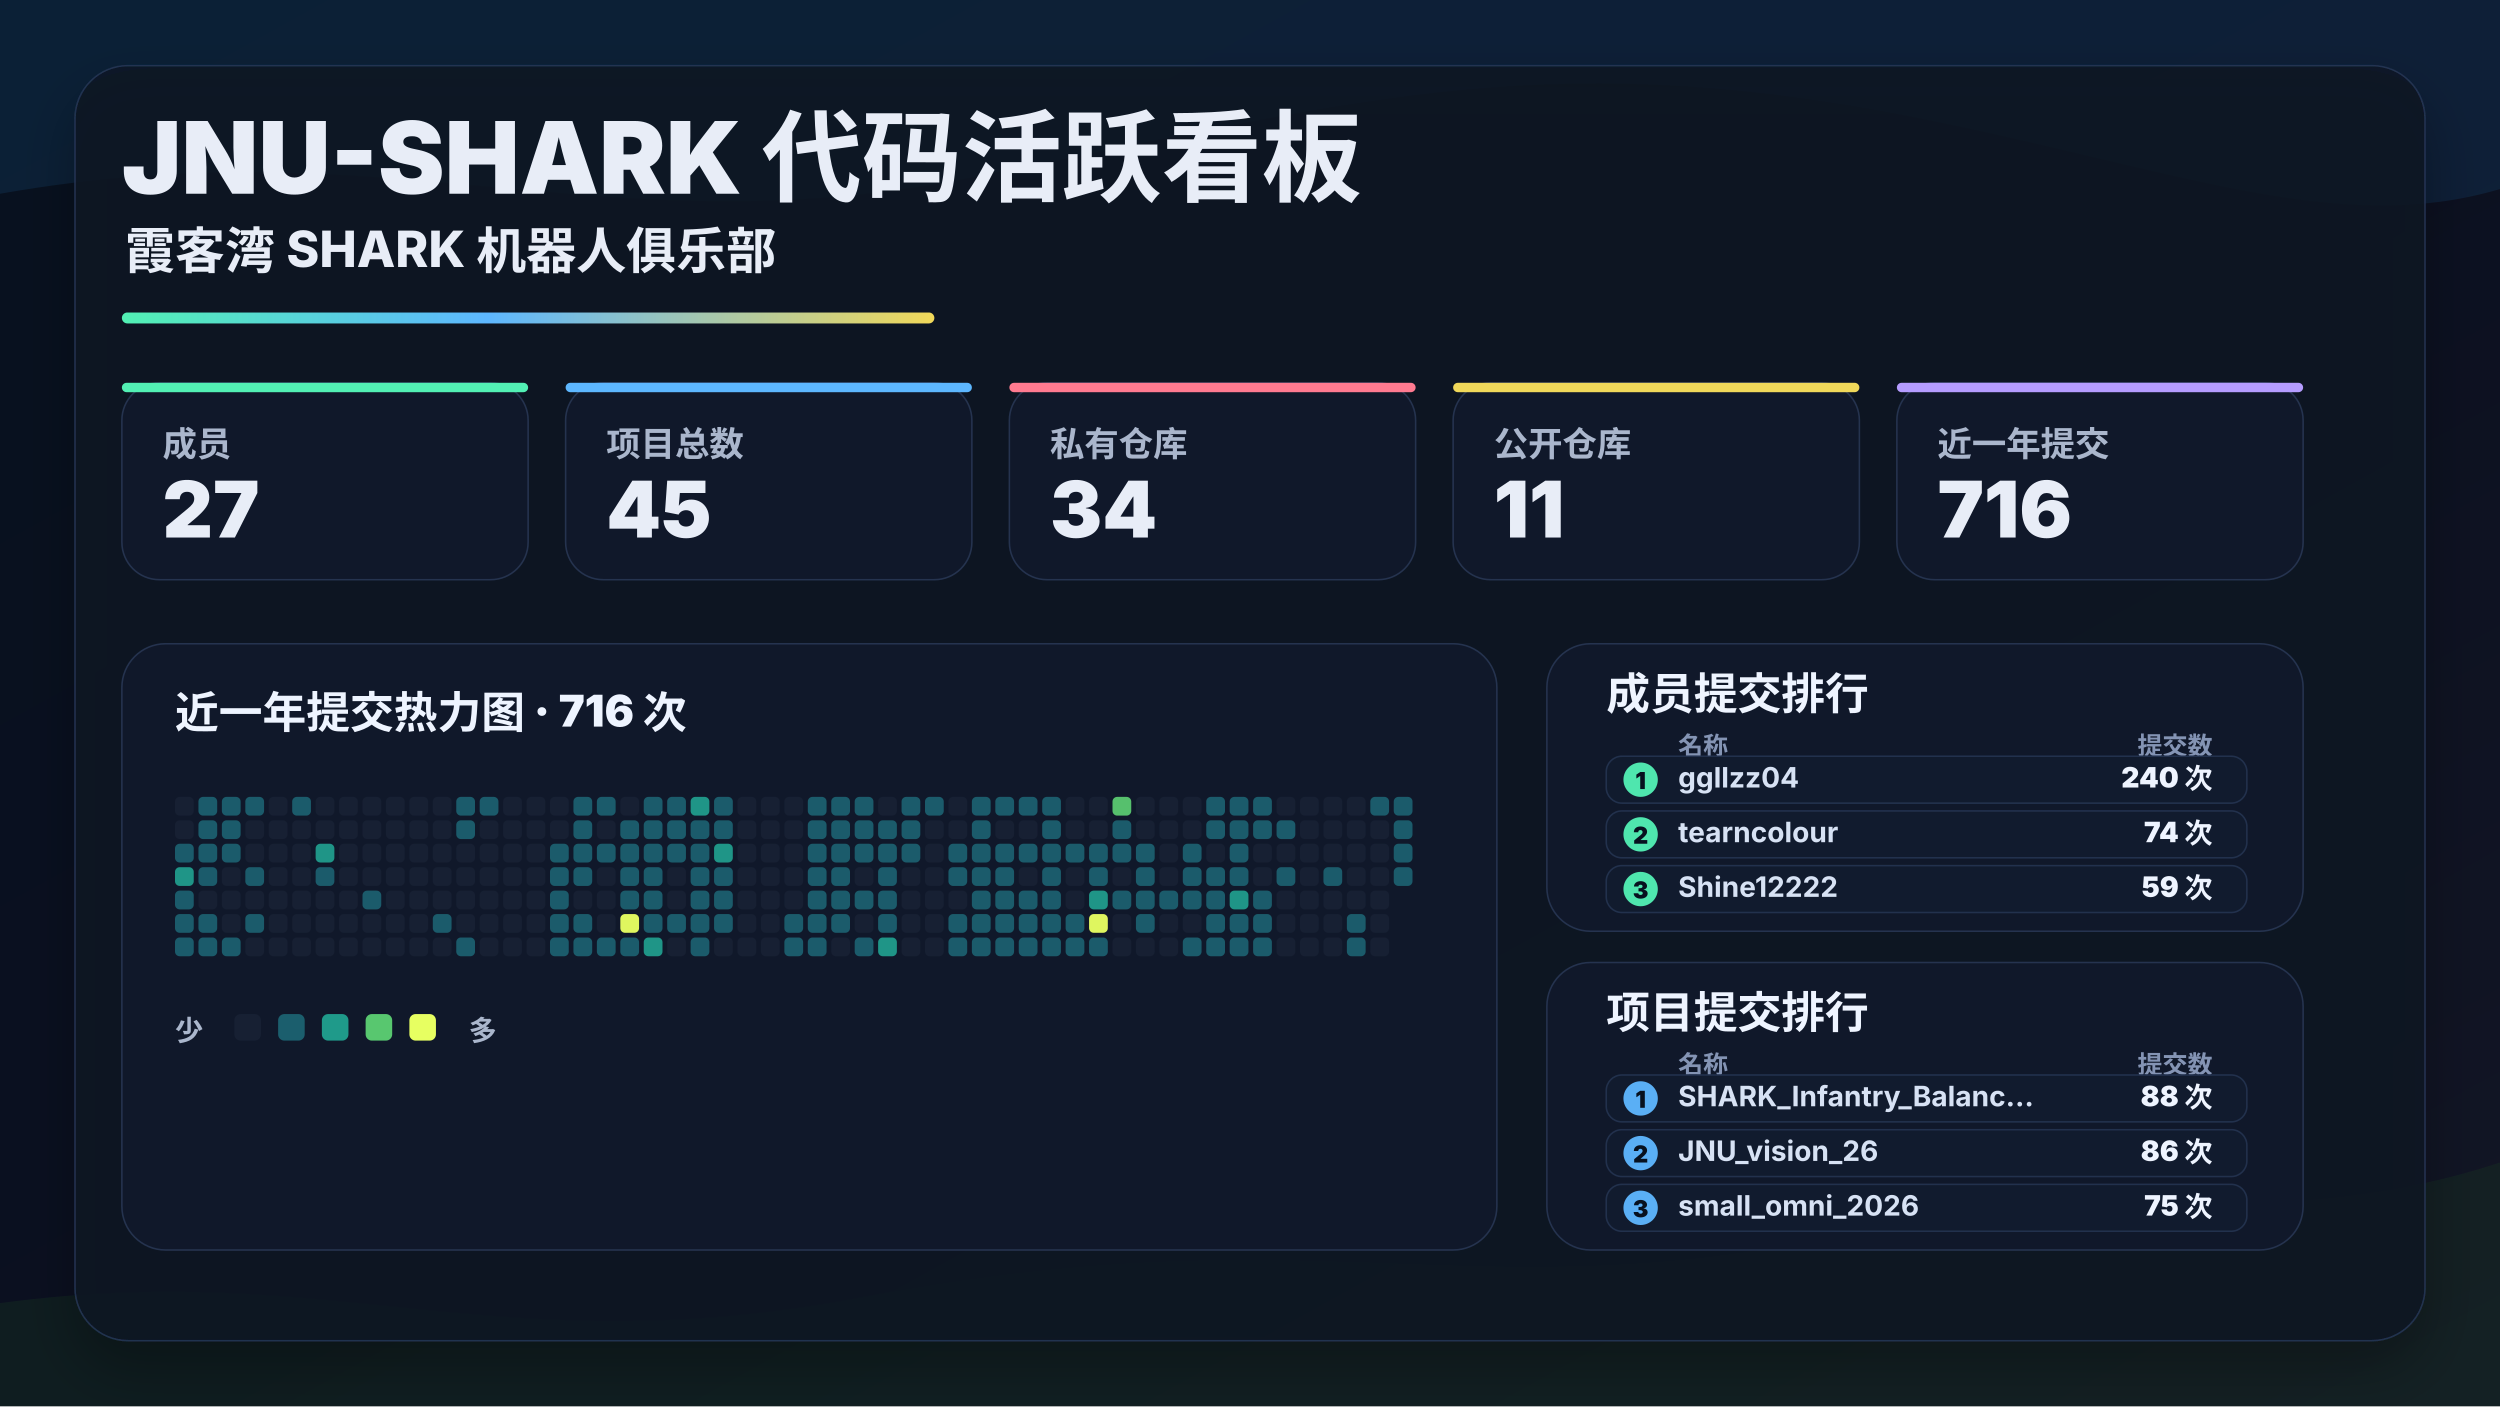
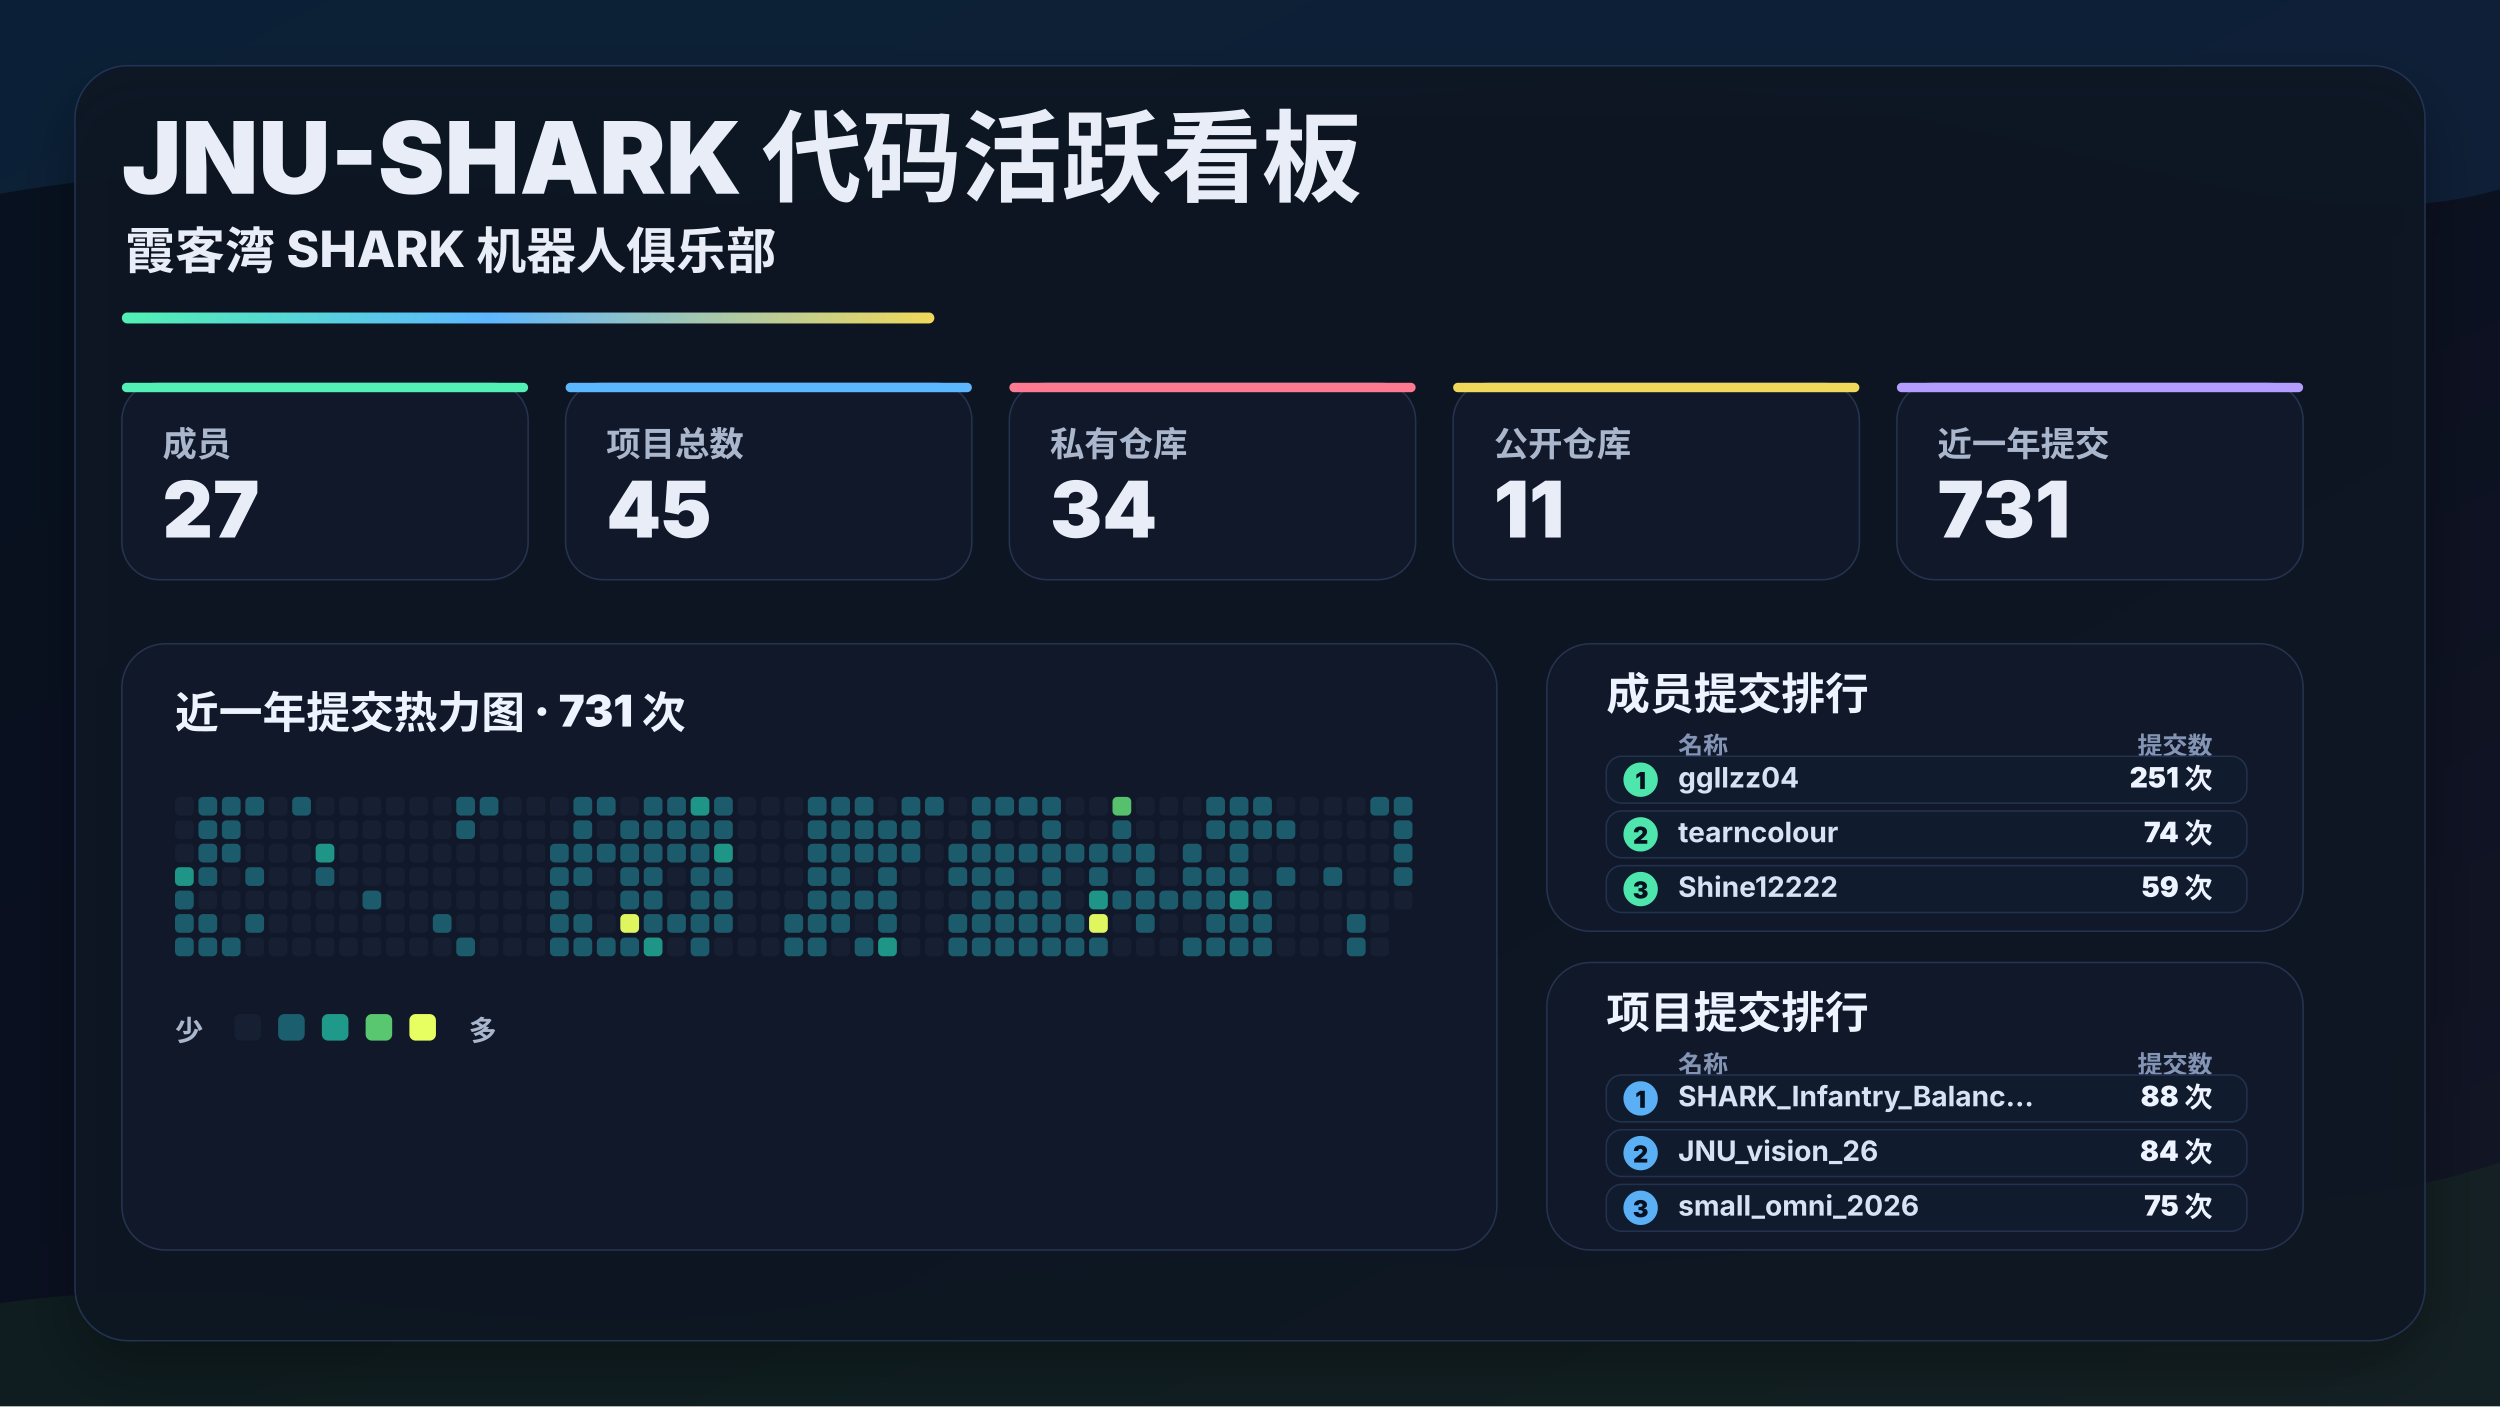
<svg xmlns="http://www.w3.org/2000/svg" width="1600" height="900" viewBox="0 0 1600 900" role="img" aria-labelledby="title desc">
  <defs>
    <linearGradient id="bg" x1="0" y1="0" x2="1" y2="1">
      <stop offset="0" stop-color="#07111f" />
      <stop offset="0.52" stop-color="#0b1020" />
      <stop offset="1" stop-color="#131625" />
    </linearGradient>
    <linearGradient id="hero" x1="0" y1="0" x2="1" y2="0">
      <stop offset="0" stop-color="#52f0b4" />
      <stop offset="0.45" stop-color="#5db7ff" />
      <stop offset="1" stop-color="#f0d85a" />
    </linearGradient>
    <filter id="softShadow" x="-10%" y="-10%" width="120%" height="120%">
      <feDropShadow dx="0" dy="18" stdDeviation="18" flood-color="#000000" flood-opacity="0.32" />
    </filter>
  </defs>
  <style>
    text { font-family: Inter, ui-sans-serif, system-ui, -apple-system, BlinkMacSystemFont, "Segoe UI", "PingFang SC", "Microsoft YaHei", sans-serif; fill: #e8edf7; }
    .title { font-size: 64px; font-weight: 900; letter-spacing: 0; }
    .subtitle { font-size: 32px; font-weight: 780; fill: #e8edf7; }
    .label { font-size: 22px; fill: #aab6cc; font-weight: 760; }
    .stat { font-size: 50px; font-weight: 900; }
    .section-title { font-size: 28px; font-weight: 860; fill: #eef4ff; }
    .table-head { font-size: 16px; fill: #8494b4; font-weight: 720; }
    .row-name { font-size: 18px; fill: #d7e2f4; font-weight: 720; }
    .row-value { font-size: 18px; fill: #eef4ff; font-weight: 860; }
    .rank { font-size: 15px; fill: #07111f; font-weight: 900; }
    .tiny { font-size: 18px; fill: #aab6cc; font-weight: 620; }
  </style>
  <rect width="1600" height="900" fill="url(#bg)" />
  <path d="M0 124 C250 80 385 160 620 114 C860 67 982 28 1220 74 C1392 108 1495 152 1600 121 L1600 0 L0 0 Z" fill="#12385c" opacity="0.38" />
  <path d="M0 834 C216 805 318 875 553 830 C835 776 935 837 1160 794 C1350 758 1464 789 1600 744 L1600 900 L0 900 Z" fill="#173622" opacity="0.36" />
  <g filter="url(#softShadow)">
    <rect x="48" y="42" width="1504" height="816" rx="34" fill="#0b1324" opacity="0.88" stroke="#263654" />
  </g>
  <text x="78" y="124" class="title">JNU-SHARK 代码活跃看板</text>
  <text x="80" y="172" class="subtitle">霞客湾 SHARK 机器人俱乐部</text>
  <rect x="78" y="200" width="520" height="7" rx="3.5" fill="url(#hero)" />
  <g>
    <rect x="78" y="245" width="260" height="126" rx="24" fill="#10182a" stroke="#25334f" />
    <rect x="78" y="245" width="260" height="6" rx="3" fill="#52f0b4" />
    <text x="104" y="292" class="label">成员</text>
    <text x="104" y="344" class="stat">27</text>
  </g>
  <g>
    <rect x="362" y="245" width="260" height="126" rx="24" fill="#10182a" stroke="#25334f" />
    <rect x="362" y="245" width="260" height="6" rx="3" fill="#5db7ff" />
    <text x="388" y="292" class="label">项目总数</text>
    <text x="388" y="344" class="stat">45</text>
  </g>
  <g>
    <rect x="646" y="245" width="260" height="126" rx="24" fill="#10182a" stroke="#25334f" />
    <rect x="646" y="245" width="260" height="6" rx="3" fill="#ff7a90" />
    <text x="672" y="292" class="label">私有仓库</text>
    <text x="672" y="344" class="stat">34</text>
  </g>
  <g>
    <rect x="930" y="245" width="260" height="126" rx="24" fill="#10182a" stroke="#25334f" />
    <rect x="930" y="245" width="260" height="6" rx="3" fill="#f0d85a" />
    <text x="956" y="292" class="label">公开仓库</text>
    <text x="956" y="344" class="stat">11</text>
  </g>
  <g>
    <rect x="1214" y="245" width="260" height="126" rx="24" fill="#10182a" stroke="#25334f" />
    <rect x="1214" y="245" width="260" height="6" rx="3" fill="#b59cff" />
    <text x="1240" y="292" class="label">近一年提交</text>
-     <text x="1240" y="344" class="stat">716</text>
+     <text x="1240" y="344" class="stat">731</text>
  </g>
  <rect x="78" y="412" width="880" height="388" rx="28" fill="#10182a" stroke="#25334f" />
-   <text x="112" y="466" class="section-title">近一年提交热力图 · 716 次</text>
+   <text x="112" y="466" class="section-title">近一年提交热力图 · 731 次</text>
  <rect x="112" y="510" width="12" height="12" rx="3" fill="#172033" opacity="0.96" />
  <rect x="112" y="525" width="12" height="12" rx="3" fill="#172033" opacity="0.96" />
-   <rect x="112" y="540" width="12" height="12" rx="3" fill="#1b5e6d" opacity="0.96" />
+   <rect x="112" y="540" width="12" height="12" rx="3" fill="#172033" opacity="0.96" />
  <rect x="112" y="555" width="12" height="12" rx="3" fill="#1f9a8a" opacity="0.96" />
  <rect x="112" y="570" width="12" height="12" rx="3" fill="#1b5e6d" opacity="0.96" />
  <rect x="112" y="585" width="12" height="12" rx="3" fill="#1b5e6d" opacity="0.96" />
  <rect x="112" y="600" width="12" height="12" rx="3" fill="#1b5e6d" opacity="0.96" />
  <rect x="127" y="510" width="12" height="12" rx="3" fill="#1b5e6d" opacity="0.96" />
  <rect x="127" y="525" width="12" height="12" rx="3" fill="#1b5e6d" opacity="0.96" />
  <rect x="127" y="540" width="12" height="12" rx="3" fill="#1b5e6d" opacity="0.96" />
  <rect x="127" y="555" width="12" height="12" rx="3" fill="#1b5e6d" opacity="0.96" />
  <rect x="127" y="570" width="12" height="12" rx="3" fill="#172033" opacity="0.96" />
  <rect x="127" y="585" width="12" height="12" rx="3" fill="#1b5e6d" opacity="0.96" />
  <rect x="127" y="600" width="12" height="12" rx="3" fill="#1b5e6d" opacity="0.96" />
  <rect x="142" y="510" width="12" height="12" rx="3" fill="#1b5e6d" opacity="0.96" />
  <rect x="142" y="525" width="12" height="12" rx="3" fill="#1b5e6d" opacity="0.96" />
  <rect x="142" y="540" width="12" height="12" rx="3" fill="#1b5e6d" opacity="0.96" />
  <rect x="142" y="555" width="12" height="12" rx="3" fill="#172033" opacity="0.96" />
  <rect x="142" y="570" width="12" height="12" rx="3" fill="#172033" opacity="0.96" />
  <rect x="142" y="585" width="12" height="12" rx="3" fill="#172033" opacity="0.96" />
  <rect x="142" y="600" width="12" height="12" rx="3" fill="#1b5e6d" opacity="0.96" />
  <rect x="157" y="510" width="12" height="12" rx="3" fill="#1b5e6d" opacity="0.96" />
  <rect x="157" y="525" width="12" height="12" rx="3" fill="#172033" opacity="0.96" />
  <rect x="157" y="540" width="12" height="12" rx="3" fill="#172033" opacity="0.96" />
  <rect x="157" y="555" width="12" height="12" rx="3" fill="#1b5e6d" opacity="0.96" />
  <rect x="157" y="570" width="12" height="12" rx="3" fill="#172033" opacity="0.96" />
  <rect x="157" y="585" width="12" height="12" rx="3" fill="#1b5e6d" opacity="0.96" />
  <rect x="157" y="600" width="12" height="12" rx="3" fill="#172033" opacity="0.96" />
  <rect x="172" y="510" width="12" height="12" rx="3" fill="#172033" opacity="0.96" />
  <rect x="172" y="525" width="12" height="12" rx="3" fill="#172033" opacity="0.96" />
  <rect x="172" y="540" width="12" height="12" rx="3" fill="#172033" opacity="0.96" />
  <rect x="172" y="555" width="12" height="12" rx="3" fill="#172033" opacity="0.96" />
  <rect x="172" y="570" width="12" height="12" rx="3" fill="#172033" opacity="0.96" />
  <rect x="172" y="585" width="12" height="12" rx="3" fill="#172033" opacity="0.96" />
  <rect x="172" y="600" width="12" height="12" rx="3" fill="#172033" opacity="0.96" />
  <rect x="187" y="510" width="12" height="12" rx="3" fill="#1b5e6d" opacity="0.96" />
  <rect x="187" y="525" width="12" height="12" rx="3" fill="#172033" opacity="0.96" />
  <rect x="187" y="540" width="12" height="12" rx="3" fill="#172033" opacity="0.96" />
  <rect x="187" y="555" width="12" height="12" rx="3" fill="#172033" opacity="0.96" />
  <rect x="187" y="570" width="12" height="12" rx="3" fill="#172033" opacity="0.96" />
  <rect x="187" y="585" width="12" height="12" rx="3" fill="#172033" opacity="0.96" />
  <rect x="187" y="600" width="12" height="12" rx="3" fill="#172033" opacity="0.96" />
  <rect x="202" y="510" width="12" height="12" rx="3" fill="#172033" opacity="0.96" />
  <rect x="202" y="525" width="12" height="12" rx="3" fill="#172033" opacity="0.96" />
  <rect x="202" y="540" width="12" height="12" rx="3" fill="#1f9a8a" opacity="0.96" />
  <rect x="202" y="555" width="12" height="12" rx="3" fill="#1b5e6d" opacity="0.96" />
  <rect x="202" y="570" width="12" height="12" rx="3" fill="#172033" opacity="0.96" />
  <rect x="202" y="585" width="12" height="12" rx="3" fill="#172033" opacity="0.96" />
  <rect x="202" y="600" width="12" height="12" rx="3" fill="#172033" opacity="0.96" />
  <rect x="217" y="510" width="12" height="12" rx="3" fill="#172033" opacity="0.96" />
  <rect x="217" y="525" width="12" height="12" rx="3" fill="#172033" opacity="0.96" />
  <rect x="217" y="540" width="12" height="12" rx="3" fill="#172033" opacity="0.96" />
  <rect x="217" y="555" width="12" height="12" rx="3" fill="#172033" opacity="0.96" />
  <rect x="217" y="570" width="12" height="12" rx="3" fill="#172033" opacity="0.96" />
  <rect x="217" y="585" width="12" height="12" rx="3" fill="#172033" opacity="0.96" />
  <rect x="217" y="600" width="12" height="12" rx="3" fill="#172033" opacity="0.96" />
  <rect x="232" y="510" width="12" height="12" rx="3" fill="#172033" opacity="0.96" />
  <rect x="232" y="525" width="12" height="12" rx="3" fill="#172033" opacity="0.96" />
  <rect x="232" y="540" width="12" height="12" rx="3" fill="#172033" opacity="0.96" />
  <rect x="232" y="555" width="12" height="12" rx="3" fill="#172033" opacity="0.96" />
  <rect x="232" y="570" width="12" height="12" rx="3" fill="#1b5e6d" opacity="0.96" />
  <rect x="232" y="585" width="12" height="12" rx="3" fill="#172033" opacity="0.96" />
  <rect x="232" y="600" width="12" height="12" rx="3" fill="#172033" opacity="0.96" />
  <rect x="247" y="510" width="12" height="12" rx="3" fill="#172033" opacity="0.96" />
  <rect x="247" y="525" width="12" height="12" rx="3" fill="#172033" opacity="0.96" />
  <rect x="247" y="540" width="12" height="12" rx="3" fill="#172033" opacity="0.96" />
  <rect x="247" y="555" width="12" height="12" rx="3" fill="#172033" opacity="0.96" />
  <rect x="247" y="570" width="12" height="12" rx="3" fill="#172033" opacity="0.96" />
  <rect x="247" y="585" width="12" height="12" rx="3" fill="#172033" opacity="0.96" />
  <rect x="247" y="600" width="12" height="12" rx="3" fill="#172033" opacity="0.96" />
  <rect x="262" y="510" width="12" height="12" rx="3" fill="#172033" opacity="0.96" />
  <rect x="262" y="525" width="12" height="12" rx="3" fill="#172033" opacity="0.96" />
  <rect x="262" y="540" width="12" height="12" rx="3" fill="#172033" opacity="0.96" />
  <rect x="262" y="555" width="12" height="12" rx="3" fill="#172033" opacity="0.96" />
  <rect x="262" y="570" width="12" height="12" rx="3" fill="#172033" opacity="0.96" />
  <rect x="262" y="585" width="12" height="12" rx="3" fill="#172033" opacity="0.96" />
  <rect x="262" y="600" width="12" height="12" rx="3" fill="#172033" opacity="0.96" />
  <rect x="277" y="510" width="12" height="12" rx="3" fill="#172033" opacity="0.96" />
  <rect x="277" y="525" width="12" height="12" rx="3" fill="#172033" opacity="0.96" />
  <rect x="277" y="540" width="12" height="12" rx="3" fill="#172033" opacity="0.96" />
  <rect x="277" y="555" width="12" height="12" rx="3" fill="#172033" opacity="0.96" />
  <rect x="277" y="570" width="12" height="12" rx="3" fill="#172033" opacity="0.96" />
  <rect x="277" y="585" width="12" height="12" rx="3" fill="#1b5e6d" opacity="0.96" />
  <rect x="277" y="600" width="12" height="12" rx="3" fill="#172033" opacity="0.96" />
  <rect x="292" y="510" width="12" height="12" rx="3" fill="#1b5e6d" opacity="0.96" />
  <rect x="292" y="525" width="12" height="12" rx="3" fill="#1b5e6d" opacity="0.96" />
  <rect x="292" y="540" width="12" height="12" rx="3" fill="#172033" opacity="0.96" />
  <rect x="292" y="555" width="12" height="12" rx="3" fill="#172033" opacity="0.96" />
  <rect x="292" y="570" width="12" height="12" rx="3" fill="#172033" opacity="0.96" />
  <rect x="292" y="585" width="12" height="12" rx="3" fill="#172033" opacity="0.96" />
  <rect x="292" y="600" width="12" height="12" rx="3" fill="#1b5e6d" opacity="0.96" />
  <rect x="307" y="510" width="12" height="12" rx="3" fill="#1b5e6d" opacity="0.96" />
  <rect x="307" y="525" width="12" height="12" rx="3" fill="#172033" opacity="0.96" />
  <rect x="307" y="540" width="12" height="12" rx="3" fill="#172033" opacity="0.96" />
  <rect x="307" y="555" width="12" height="12" rx="3" fill="#172033" opacity="0.96" />
  <rect x="307" y="570" width="12" height="12" rx="3" fill="#172033" opacity="0.96" />
  <rect x="307" y="585" width="12" height="12" rx="3" fill="#172033" opacity="0.96" />
  <rect x="307" y="600" width="12" height="12" rx="3" fill="#172033" opacity="0.96" />
  <rect x="322" y="510" width="12" height="12" rx="3" fill="#172033" opacity="0.96" />
  <rect x="322" y="525" width="12" height="12" rx="3" fill="#172033" opacity="0.96" />
  <rect x="322" y="540" width="12" height="12" rx="3" fill="#172033" opacity="0.96" />
  <rect x="322" y="555" width="12" height="12" rx="3" fill="#172033" opacity="0.96" />
  <rect x="322" y="570" width="12" height="12" rx="3" fill="#172033" opacity="0.96" />
  <rect x="322" y="585" width="12" height="12" rx="3" fill="#172033" opacity="0.96" />
  <rect x="322" y="600" width="12" height="12" rx="3" fill="#172033" opacity="0.96" />
  <rect x="337" y="510" width="12" height="12" rx="3" fill="#172033" opacity="0.96" />
  <rect x="337" y="525" width="12" height="12" rx="3" fill="#172033" opacity="0.96" />
  <rect x="337" y="540" width="12" height="12" rx="3" fill="#172033" opacity="0.96" />
  <rect x="337" y="555" width="12" height="12" rx="3" fill="#172033" opacity="0.96" />
  <rect x="337" y="570" width="12" height="12" rx="3" fill="#172033" opacity="0.96" />
  <rect x="337" y="585" width="12" height="12" rx="3" fill="#172033" opacity="0.96" />
  <rect x="337" y="600" width="12" height="12" rx="3" fill="#172033" opacity="0.96" />
  <rect x="352" y="510" width="12" height="12" rx="3" fill="#172033" opacity="0.96" />
  <rect x="352" y="525" width="12" height="12" rx="3" fill="#172033" opacity="0.96" />
  <rect x="352" y="540" width="12" height="12" rx="3" fill="#1b5e6d" opacity="0.96" />
  <rect x="352" y="555" width="12" height="12" rx="3" fill="#1b5e6d" opacity="0.96" />
  <rect x="352" y="570" width="12" height="12" rx="3" fill="#1b5e6d" opacity="0.96" />
  <rect x="352" y="585" width="12" height="12" rx="3" fill="#1b5e6d" opacity="0.96" />
  <rect x="352" y="600" width="12" height="12" rx="3" fill="#1b5e6d" opacity="0.96" />
  <rect x="367" y="510" width="12" height="12" rx="3" fill="#1b5e6d" opacity="0.96" />
  <rect x="367" y="525" width="12" height="12" rx="3" fill="#1b5e6d" opacity="0.96" />
  <rect x="367" y="540" width="12" height="12" rx="3" fill="#1b5e6d" opacity="0.96" />
  <rect x="367" y="555" width="12" height="12" rx="3" fill="#1b5e6d" opacity="0.96" />
  <rect x="367" y="570" width="12" height="12" rx="3" fill="#172033" opacity="0.96" />
  <rect x="367" y="585" width="12" height="12" rx="3" fill="#1b5e6d" opacity="0.96" />
  <rect x="367" y="600" width="12" height="12" rx="3" fill="#1b5e6d" opacity="0.96" />
  <rect x="382" y="510" width="12" height="12" rx="3" fill="#1b5e6d" opacity="0.96" />
  <rect x="382" y="525" width="12" height="12" rx="3" fill="#172033" opacity="0.96" />
  <rect x="382" y="540" width="12" height="12" rx="3" fill="#1b5e6d" opacity="0.96" />
  <rect x="382" y="555" width="12" height="12" rx="3" fill="#172033" opacity="0.96" />
  <rect x="382" y="570" width="12" height="12" rx="3" fill="#172033" opacity="0.96" />
  <rect x="382" y="585" width="12" height="12" rx="3" fill="#172033" opacity="0.96" />
  <rect x="382" y="600" width="12" height="12" rx="3" fill="#1b5e6d" opacity="0.96" />
  <rect x="397" y="510" width="12" height="12" rx="3" fill="#172033" opacity="0.96" />
  <rect x="397" y="525" width="12" height="12" rx="3" fill="#1b5e6d" opacity="0.96" />
  <rect x="397" y="540" width="12" height="12" rx="3" fill="#1b5e6d" opacity="0.96" />
  <rect x="397" y="555" width="12" height="12" rx="3" fill="#1b5e6d" opacity="0.96" />
  <rect x="397" y="570" width="12" height="12" rx="3" fill="#1b5e6d" opacity="0.96" />
  <rect x="397" y="585" width="12" height="12" rx="3" fill="#e7ff61" opacity="0.96" />
  <rect x="397" y="600" width="12" height="12" rx="3" fill="#1b5e6d" opacity="0.96" />
  <rect x="412" y="510" width="12" height="12" rx="3" fill="#1b5e6d" opacity="0.96" />
  <rect x="412" y="525" width="12" height="12" rx="3" fill="#1b5e6d" opacity="0.96" />
  <rect x="412" y="540" width="12" height="12" rx="3" fill="#1b5e6d" opacity="0.96" />
  <rect x="412" y="555" width="12" height="12" rx="3" fill="#1b5e6d" opacity="0.96" />
  <rect x="412" y="570" width="12" height="12" rx="3" fill="#1b5e6d" opacity="0.96" />
  <rect x="412" y="585" width="12" height="12" rx="3" fill="#1b5e6d" opacity="0.96" />
  <rect x="412" y="600" width="12" height="12" rx="3" fill="#1f9a8a" opacity="0.96" />
  <rect x="427" y="510" width="12" height="12" rx="3" fill="#1b5e6d" opacity="0.96" />
  <rect x="427" y="525" width="12" height="12" rx="3" fill="#1b5e6d" opacity="0.96" />
  <rect x="427" y="540" width="12" height="12" rx="3" fill="#1b5e6d" opacity="0.96" />
  <rect x="427" y="555" width="12" height="12" rx="3" fill="#172033" opacity="0.96" />
  <rect x="427" y="570" width="12" height="12" rx="3" fill="#172033" opacity="0.96" />
  <rect x="427" y="585" width="12" height="12" rx="3" fill="#1b5e6d" opacity="0.96" />
  <rect x="427" y="600" width="12" height="12" rx="3" fill="#172033" opacity="0.96" />
  <rect x="442" y="510" width="12" height="12" rx="3" fill="#1f9a8a" opacity="0.96" />
  <rect x="442" y="525" width="12" height="12" rx="3" fill="#1b5e6d" opacity="0.96" />
  <rect x="442" y="540" width="12" height="12" rx="3" fill="#1b5e6d" opacity="0.96" />
  <rect x="442" y="555" width="12" height="12" rx="3" fill="#1b5e6d" opacity="0.96" />
  <rect x="442" y="570" width="12" height="12" rx="3" fill="#1b5e6d" opacity="0.96" />
  <rect x="442" y="585" width="12" height="12" rx="3" fill="#1b5e6d" opacity="0.96" />
  <rect x="442" y="600" width="12" height="12" rx="3" fill="#1b5e6d" opacity="0.96" />
  <rect x="457" y="510" width="12" height="12" rx="3" fill="#1b5e6d" opacity="0.96" />
  <rect x="457" y="525" width="12" height="12" rx="3" fill="#1b5e6d" opacity="0.96" />
  <rect x="457" y="540" width="12" height="12" rx="3" fill="#1f9a8a" opacity="0.96" />
  <rect x="457" y="555" width="12" height="12" rx="3" fill="#1b5e6d" opacity="0.96" />
  <rect x="457" y="570" width="12" height="12" rx="3" fill="#1b5e6d" opacity="0.96" />
  <rect x="457" y="585" width="12" height="12" rx="3" fill="#1b5e6d" opacity="0.96" />
  <rect x="457" y="600" width="12" height="12" rx="3" fill="#172033" opacity="0.96" />
  <rect x="472" y="510" width="12" height="12" rx="3" fill="#172033" opacity="0.96" />
  <rect x="472" y="525" width="12" height="12" rx="3" fill="#172033" opacity="0.96" />
  <rect x="472" y="540" width="12" height="12" rx="3" fill="#172033" opacity="0.96" />
  <rect x="472" y="555" width="12" height="12" rx="3" fill="#172033" opacity="0.96" />
  <rect x="472" y="570" width="12" height="12" rx="3" fill="#172033" opacity="0.96" />
  <rect x="472" y="585" width="12" height="12" rx="3" fill="#172033" opacity="0.96" />
  <rect x="472" y="600" width="12" height="12" rx="3" fill="#172033" opacity="0.96" />
  <rect x="487" y="510" width="12" height="12" rx="3" fill="#172033" opacity="0.96" />
  <rect x="487" y="525" width="12" height="12" rx="3" fill="#172033" opacity="0.96" />
  <rect x="487" y="540" width="12" height="12" rx="3" fill="#172033" opacity="0.96" />
  <rect x="487" y="555" width="12" height="12" rx="3" fill="#172033" opacity="0.96" />
  <rect x="487" y="570" width="12" height="12" rx="3" fill="#172033" opacity="0.96" />
  <rect x="487" y="585" width="12" height="12" rx="3" fill="#172033" opacity="0.96" />
  <rect x="487" y="600" width="12" height="12" rx="3" fill="#172033" opacity="0.96" />
  <rect x="502" y="510" width="12" height="12" rx="3" fill="#172033" opacity="0.96" />
  <rect x="502" y="525" width="12" height="12" rx="3" fill="#172033" opacity="0.96" />
  <rect x="502" y="540" width="12" height="12" rx="3" fill="#172033" opacity="0.96" />
  <rect x="502" y="555" width="12" height="12" rx="3" fill="#172033" opacity="0.96" />
  <rect x="502" y="570" width="12" height="12" rx="3" fill="#172033" opacity="0.96" />
  <rect x="502" y="585" width="12" height="12" rx="3" fill="#1b5e6d" opacity="0.96" />
  <rect x="502" y="600" width="12" height="12" rx="3" fill="#1b5e6d" opacity="0.96" />
  <rect x="517" y="510" width="12" height="12" rx="3" fill="#1b5e6d" opacity="0.96" />
  <rect x="517" y="525" width="12" height="12" rx="3" fill="#1b5e6d" opacity="0.96" />
  <rect x="517" y="540" width="12" height="12" rx="3" fill="#1b5e6d" opacity="0.96" />
  <rect x="517" y="555" width="12" height="12" rx="3" fill="#1b5e6d" opacity="0.96" />
  <rect x="517" y="570" width="12" height="12" rx="3" fill="#1b5e6d" opacity="0.96" />
  <rect x="517" y="585" width="12" height="12" rx="3" fill="#1b5e6d" opacity="0.96" />
  <rect x="517" y="600" width="12" height="12" rx="3" fill="#1b5e6d" opacity="0.96" />
  <rect x="532" y="510" width="12" height="12" rx="3" fill="#1b5e6d" opacity="0.96" />
  <rect x="532" y="525" width="12" height="12" rx="3" fill="#1b5e6d" opacity="0.96" />
  <rect x="532" y="540" width="12" height="12" rx="3" fill="#1b5e6d" opacity="0.96" />
  <rect x="532" y="555" width="12" height="12" rx="3" fill="#1b5e6d" opacity="0.96" />
  <rect x="532" y="570" width="12" height="12" rx="3" fill="#1b5e6d" opacity="0.96" />
  <rect x="532" y="585" width="12" height="12" rx="3" fill="#1b5e6d" opacity="0.96" />
  <rect x="532" y="600" width="12" height="12" rx="3" fill="#172033" opacity="0.96" />
  <rect x="547" y="510" width="12" height="12" rx="3" fill="#1b5e6d" opacity="0.96" />
  <rect x="547" y="525" width="12" height="12" rx="3" fill="#1b5e6d" opacity="0.96" />
  <rect x="547" y="540" width="12" height="12" rx="3" fill="#1b5e6d" opacity="0.96" />
  <rect x="547" y="555" width="12" height="12" rx="3" fill="#172033" opacity="0.96" />
  <rect x="547" y="570" width="12" height="12" rx="3" fill="#1b5e6d" opacity="0.96" />
  <rect x="547" y="585" width="12" height="12" rx="3" fill="#172033" opacity="0.96" />
  <rect x="547" y="600" width="12" height="12" rx="3" fill="#1b5e6d" opacity="0.96" />
  <rect x="562" y="510" width="12" height="12" rx="3" fill="#172033" opacity="0.96" />
  <rect x="562" y="525" width="12" height="12" rx="3" fill="#1b5e6d" opacity="0.96" />
  <rect x="562" y="540" width="12" height="12" rx="3" fill="#1b5e6d" opacity="0.96" />
  <rect x="562" y="555" width="12" height="12" rx="3" fill="#1b5e6d" opacity="0.96" />
  <rect x="562" y="570" width="12" height="12" rx="3" fill="#1b5e6d" opacity="0.96" />
  <rect x="562" y="585" width="12" height="12" rx="3" fill="#1b5e6d" opacity="0.96" />
  <rect x="562" y="600" width="12" height="12" rx="3" fill="#1f9a8a" opacity="0.96" />
  <rect x="577" y="510" width="12" height="12" rx="3" fill="#1b5e6d" opacity="0.96" />
  <rect x="577" y="525" width="12" height="12" rx="3" fill="#1b5e6d" opacity="0.96" />
  <rect x="577" y="540" width="12" height="12" rx="3" fill="#1b5e6d" opacity="0.96" />
  <rect x="577" y="555" width="12" height="12" rx="3" fill="#172033" opacity="0.96" />
  <rect x="577" y="570" width="12" height="12" rx="3" fill="#172033" opacity="0.96" />
  <rect x="577" y="585" width="12" height="12" rx="3" fill="#172033" opacity="0.96" />
  <rect x="577" y="600" width="12" height="12" rx="3" fill="#172033" opacity="0.96" />
  <rect x="592" y="510" width="12" height="12" rx="3" fill="#1b5e6d" opacity="0.96" />
  <rect x="592" y="525" width="12" height="12" rx="3" fill="#172033" opacity="0.96" />
  <rect x="592" y="540" width="12" height="12" rx="3" fill="#172033" opacity="0.96" />
  <rect x="592" y="555" width="12" height="12" rx="3" fill="#172033" opacity="0.96" />
  <rect x="592" y="570" width="12" height="12" rx="3" fill="#172033" opacity="0.96" />
  <rect x="592" y="585" width="12" height="12" rx="3" fill="#172033" opacity="0.96" />
  <rect x="592" y="600" width="12" height="12" rx="3" fill="#172033" opacity="0.96" />
  <rect x="607" y="510" width="12" height="12" rx="3" fill="#172033" opacity="0.96" />
  <rect x="607" y="525" width="12" height="12" rx="3" fill="#172033" opacity="0.96" />
  <rect x="607" y="540" width="12" height="12" rx="3" fill="#1b5e6d" opacity="0.96" />
  <rect x="607" y="555" width="12" height="12" rx="3" fill="#1b5e6d" opacity="0.96" />
  <rect x="607" y="570" width="12" height="12" rx="3" fill="#172033" opacity="0.96" />
  <rect x="607" y="585" width="12" height="12" rx="3" fill="#1b5e6d" opacity="0.96" />
  <rect x="607" y="600" width="12" height="12" rx="3" fill="#1b5e6d" opacity="0.96" />
  <rect x="622" y="510" width="12" height="12" rx="3" fill="#1b5e6d" opacity="0.96" />
  <rect x="622" y="525" width="12" height="12" rx="3" fill="#1b5e6d" opacity="0.96" />
  <rect x="622" y="540" width="12" height="12" rx="3" fill="#1b5e6d" opacity="0.96" />
  <rect x="622" y="555" width="12" height="12" rx="3" fill="#1b5e6d" opacity="0.96" />
  <rect x="622" y="570" width="12" height="12" rx="3" fill="#1b5e6d" opacity="0.96" />
  <rect x="622" y="585" width="12" height="12" rx="3" fill="#1b5e6d" opacity="0.96" />
  <rect x="622" y="600" width="12" height="12" rx="3" fill="#1b5e6d" opacity="0.96" />
  <rect x="637" y="510" width="12" height="12" rx="3" fill="#1b5e6d" opacity="0.96" />
  <rect x="637" y="525" width="12" height="12" rx="3" fill="#172033" opacity="0.96" />
  <rect x="637" y="540" width="12" height="12" rx="3" fill="#1b5e6d" opacity="0.96" />
  <rect x="637" y="555" width="12" height="12" rx="3" fill="#1b5e6d" opacity="0.96" />
  <rect x="637" y="570" width="12" height="12" rx="3" fill="#1b5e6d" opacity="0.96" />
  <rect x="637" y="585" width="12" height="12" rx="3" fill="#1b5e6d" opacity="0.96" />
  <rect x="637" y="600" width="12" height="12" rx="3" fill="#1b5e6d" opacity="0.96" />
  <rect x="652" y="510" width="12" height="12" rx="3" fill="#1b5e6d" opacity="0.96" />
  <rect x="652" y="525" width="12" height="12" rx="3" fill="#172033" opacity="0.96" />
  <rect x="652" y="540" width="12" height="12" rx="3" fill="#1b5e6d" opacity="0.96" />
  <rect x="652" y="555" width="12" height="12" rx="3" fill="#172033" opacity="0.96" />
  <rect x="652" y="570" width="12" height="12" rx="3" fill="#1b5e6d" opacity="0.96" />
  <rect x="652" y="585" width="12" height="12" rx="3" fill="#1b5e6d" opacity="0.96" />
  <rect x="652" y="600" width="12" height="12" rx="3" fill="#1b5e6d" opacity="0.96" />
  <rect x="667" y="510" width="12" height="12" rx="3" fill="#1b5e6d" opacity="0.96" />
  <rect x="667" y="525" width="12" height="12" rx="3" fill="#1b5e6d" opacity="0.96" />
  <rect x="667" y="540" width="12" height="12" rx="3" fill="#1b5e6d" opacity="0.96" />
  <rect x="667" y="555" width="12" height="12" rx="3" fill="#1b5e6d" opacity="0.96" />
  <rect x="667" y="570" width="12" height="12" rx="3" fill="#1b5e6d" opacity="0.96" />
  <rect x="667" y="585" width="12" height="12" rx="3" fill="#1b5e6d" opacity="0.96" />
  <rect x="667" y="600" width="12" height="12" rx="3" fill="#1b5e6d" opacity="0.96" />
  <rect x="682" y="510" width="12" height="12" rx="3" fill="#172033" opacity="0.96" />
  <rect x="682" y="525" width="12" height="12" rx="3" fill="#172033" opacity="0.96" />
  <rect x="682" y="540" width="12" height="12" rx="3" fill="#1b5e6d" opacity="0.96" />
  <rect x="682" y="555" width="12" height="12" rx="3" fill="#172033" opacity="0.96" />
  <rect x="682" y="570" width="12" height="12" rx="3" fill="#172033" opacity="0.96" />
  <rect x="682" y="585" width="12" height="12" rx="3" fill="#1b5e6d" opacity="0.96" />
  <rect x="682" y="600" width="12" height="12" rx="3" fill="#1b5e6d" opacity="0.96" />
  <rect x="697" y="510" width="12" height="12" rx="3" fill="#172033" opacity="0.96" />
  <rect x="697" y="525" width="12" height="12" rx="3" fill="#172033" opacity="0.96" />
  <rect x="697" y="540" width="12" height="12" rx="3" fill="#1b5e6d" opacity="0.96" />
  <rect x="697" y="555" width="12" height="12" rx="3" fill="#1b5e6d" opacity="0.96" />
  <rect x="697" y="570" width="12" height="12" rx="3" fill="#1f9a8a" opacity="0.96" />
  <rect x="697" y="585" width="12" height="12" rx="3" fill="#e7ff61" opacity="0.96" />
  <rect x="697" y="600" width="12" height="12" rx="3" fill="#1b5e6d" opacity="0.96" />
  <rect x="712" y="510" width="12" height="12" rx="3" fill="#58c76f" opacity="0.96" />
  <rect x="712" y="525" width="12" height="12" rx="3" fill="#1b5e6d" opacity="0.96" />
  <rect x="712" y="540" width="12" height="12" rx="3" fill="#1b5e6d" opacity="0.96" />
  <rect x="712" y="555" width="12" height="12" rx="3" fill="#172033" opacity="0.96" />
  <rect x="712" y="570" width="12" height="12" rx="3" fill="#1b5e6d" opacity="0.96" />
  <rect x="712" y="585" width="12" height="12" rx="3" fill="#172033" opacity="0.96" />
  <rect x="712" y="600" width="12" height="12" rx="3" fill="#172033" opacity="0.96" />
  <rect x="727" y="510" width="12" height="12" rx="3" fill="#172033" opacity="0.96" />
  <rect x="727" y="525" width="12" height="12" rx="3" fill="#172033" opacity="0.96" />
  <rect x="727" y="540" width="12" height="12" rx="3" fill="#1b5e6d" opacity="0.96" />
  <rect x="727" y="555" width="12" height="12" rx="3" fill="#1b5e6d" opacity="0.96" />
  <rect x="727" y="570" width="12" height="12" rx="3" fill="#1b5e6d" opacity="0.96" />
  <rect x="727" y="585" width="12" height="12" rx="3" fill="#1b5e6d" opacity="0.96" />
  <rect x="727" y="600" width="12" height="12" rx="3" fill="#172033" opacity="0.96" />
  <rect x="742" y="510" width="12" height="12" rx="3" fill="#172033" opacity="0.96" />
  <rect x="742" y="525" width="12" height="12" rx="3" fill="#172033" opacity="0.96" />
  <rect x="742" y="540" width="12" height="12" rx="3" fill="#172033" opacity="0.96" />
  <rect x="742" y="555" width="12" height="12" rx="3" fill="#172033" opacity="0.96" />
  <rect x="742" y="570" width="12" height="12" rx="3" fill="#1b5e6d" opacity="0.96" />
  <rect x="742" y="585" width="12" height="12" rx="3" fill="#172033" opacity="0.96" />
  <rect x="742" y="600" width="12" height="12" rx="3" fill="#172033" opacity="0.96" />
  <rect x="757" y="510" width="12" height="12" rx="3" fill="#172033" opacity="0.96" />
  <rect x="757" y="525" width="12" height="12" rx="3" fill="#172033" opacity="0.96" />
  <rect x="757" y="540" width="12" height="12" rx="3" fill="#1b5e6d" opacity="0.96" />
  <rect x="757" y="555" width="12" height="12" rx="3" fill="#1b5e6d" opacity="0.96" />
  <rect x="757" y="570" width="12" height="12" rx="3" fill="#1b5e6d" opacity="0.96" />
  <rect x="757" y="585" width="12" height="12" rx="3" fill="#172033" opacity="0.96" />
  <rect x="757" y="600" width="12" height="12" rx="3" fill="#1b5e6d" opacity="0.96" />
  <rect x="772" y="510" width="12" height="12" rx="3" fill="#1b5e6d" opacity="0.96" />
  <rect x="772" y="525" width="12" height="12" rx="3" fill="#1b5e6d" opacity="0.96" />
  <rect x="772" y="540" width="12" height="12" rx="3" fill="#172033" opacity="0.96" />
  <rect x="772" y="555" width="12" height="12" rx="3" fill="#1b5e6d" opacity="0.96" />
  <rect x="772" y="570" width="12" height="12" rx="3" fill="#1b5e6d" opacity="0.96" />
  <rect x="772" y="585" width="12" height="12" rx="3" fill="#1b5e6d" opacity="0.96" />
  <rect x="772" y="600" width="12" height="12" rx="3" fill="#1b5e6d" opacity="0.96" />
  <rect x="787" y="510" width="12" height="12" rx="3" fill="#1b5e6d" opacity="0.96" />
  <rect x="787" y="525" width="12" height="12" rx="3" fill="#1b5e6d" opacity="0.96" />
  <rect x="787" y="540" width="12" height="12" rx="3" fill="#1b5e6d" opacity="0.96" />
  <rect x="787" y="555" width="12" height="12" rx="3" fill="#1b5e6d" opacity="0.96" />
  <rect x="787" y="570" width="12" height="12" rx="3" fill="#1f9a8a" opacity="0.96" />
  <rect x="787" y="585" width="12" height="12" rx="3" fill="#1b5e6d" opacity="0.96" />
  <rect x="787" y="600" width="12" height="12" rx="3" fill="#1b5e6d" opacity="0.96" />
  <rect x="802" y="510" width="12" height="12" rx="3" fill="#1b5e6d" opacity="0.96" />
  <rect x="802" y="525" width="12" height="12" rx="3" fill="#1b5e6d" opacity="0.96" />
  <rect x="802" y="540" width="12" height="12" rx="3" fill="#172033" opacity="0.96" />
  <rect x="802" y="555" width="12" height="12" rx="3" fill="#172033" opacity="0.96" />
  <rect x="802" y="570" width="12" height="12" rx="3" fill="#1b5e6d" opacity="0.96" />
  <rect x="802" y="585" width="12" height="12" rx="3" fill="#1b5e6d" opacity="0.96" />
  <rect x="802" y="600" width="12" height="12" rx="3" fill="#1b5e6d" opacity="0.96" />
  <rect x="817" y="510" width="12" height="12" rx="3" fill="#172033" opacity="0.96" />
  <rect x="817" y="525" width="12" height="12" rx="3" fill="#1b5e6d" opacity="0.96" />
  <rect x="817" y="540" width="12" height="12" rx="3" fill="#172033" opacity="0.96" />
  <rect x="817" y="555" width="12" height="12" rx="3" fill="#1b5e6d" opacity="0.96" />
  <rect x="817" y="570" width="12" height="12" rx="3" fill="#172033" opacity="0.96" />
  <rect x="817" y="585" width="12" height="12" rx="3" fill="#172033" opacity="0.96" />
  <rect x="817" y="600" width="12" height="12" rx="3" fill="#172033" opacity="0.96" />
  <rect x="832" y="510" width="12" height="12" rx="3" fill="#172033" opacity="0.96" />
  <rect x="832" y="525" width="12" height="12" rx="3" fill="#172033" opacity="0.96" />
  <rect x="832" y="540" width="12" height="12" rx="3" fill="#172033" opacity="0.96" />
  <rect x="832" y="555" width="12" height="12" rx="3" fill="#172033" opacity="0.96" />
  <rect x="832" y="570" width="12" height="12" rx="3" fill="#172033" opacity="0.96" />
  <rect x="832" y="585" width="12" height="12" rx="3" fill="#172033" opacity="0.96" />
  <rect x="832" y="600" width="12" height="12" rx="3" fill="#172033" opacity="0.96" />
  <rect x="847" y="510" width="12" height="12" rx="3" fill="#172033" opacity="0.96" />
  <rect x="847" y="525" width="12" height="12" rx="3" fill="#172033" opacity="0.96" />
  <rect x="847" y="540" width="12" height="12" rx="3" fill="#172033" opacity="0.96" />
  <rect x="847" y="555" width="12" height="12" rx="3" fill="#1b5e6d" opacity="0.96" />
  <rect x="847" y="570" width="12" height="12" rx="3" fill="#172033" opacity="0.96" />
  <rect x="847" y="585" width="12" height="12" rx="3" fill="#172033" opacity="0.96" />
  <rect x="847" y="600" width="12" height="12" rx="3" fill="#172033" opacity="0.96" />
  <rect x="862" y="510" width="12" height="12" rx="3" fill="#172033" opacity="0.96" />
  <rect x="862" y="525" width="12" height="12" rx="3" fill="#172033" opacity="0.96" />
  <rect x="862" y="540" width="12" height="12" rx="3" fill="#172033" opacity="0.96" />
  <rect x="862" y="555" width="12" height="12" rx="3" fill="#172033" opacity="0.96" />
  <rect x="862" y="570" width="12" height="12" rx="3" fill="#172033" opacity="0.96" />
  <rect x="862" y="585" width="12" height="12" rx="3" fill="#1b5e6d" opacity="0.96" />
  <rect x="862" y="600" width="12" height="12" rx="3" fill="#1b5e6d" opacity="0.96" />
  <rect x="877" y="510" width="12" height="12" rx="3" fill="#1b5e6d" opacity="0.96" />
  <rect x="877" y="525" width="12" height="12" rx="3" fill="#172033" opacity="0.96" />
  <rect x="877" y="540" width="12" height="12" rx="3" fill="#172033" opacity="0.96" />
  <rect x="877" y="555" width="12" height="12" rx="3" fill="#172033" opacity="0.96" />
  <rect x="877" y="570" width="12" height="12" rx="3" fill="#172033" opacity="0.96" />
  <rect x="877" y="585" width="12" height="12" rx="3" fill="#172033" opacity="0.96" />
  <rect x="877" y="600" width="12" height="12" rx="3" fill="#172033" opacity="0.96" />
  <rect x="892" y="510" width="12" height="12" rx="3" fill="#1b5e6d" opacity="0.96" />
  <rect x="892" y="525" width="12" height="12" rx="3" fill="#1b5e6d" opacity="0.96" />
  <rect x="892" y="540" width="12" height="12" rx="3" fill="#1b5e6d" opacity="0.96" />
  <rect x="892" y="555" width="12" height="12" rx="3" fill="#1b5e6d" opacity="0.96" />
+   <rect x="892" y="570" width="12" height="12" rx="3" fill="#172033" opacity="0.96" />
  <text x="112" y="666" class="tiny">少</text>
  <rect x="150" y="649" width="17" height="17" rx="4" fill="#172033" />
  <rect x="178" y="649" width="17" height="17" rx="4" fill="#1b5e6d" />
  <rect x="206" y="649" width="17" height="17" rx="4" fill="#1f9a8a" />
  <rect x="234" y="649" width="17" height="17" rx="4" fill="#58c76f" />
  <rect x="262" y="649" width="17" height="17" rx="4" fill="#e7ff61" />
  <text x="300" y="666" class="tiny">多</text>
  <rect x="990" y="412" width="484" height="184" rx="28" fill="#10182a" stroke="#25334f" />
  <text x="1028" y="454" class="section-title">成员提交排行</text>
  <text x="1074" y="483" class="table-head">名称</text>
  <text x="1416" y="483" class="table-head" text-anchor="end">提交数</text>
  <g>
    <rect x="1028" y="484" width="410" height="30" rx="10" fill="#111b2e" stroke="#22314d" />
    <circle cx="1050" cy="499" r="11" fill="#52f0b4" opacity="0.95" />
    <text x="1050" y="505" class="rank" text-anchor="middle">1</text>
    <text x="1074" y="504" class="row-name">ggllzz04</text>
-     <text x="1416" y="504" class="row-value" text-anchor="end">240 次</text>
+     <text x="1416" y="504" class="row-value" text-anchor="end">251 次</text>
  </g>
  <g>
    <rect x="1028" y="519" width="410" height="30" rx="10" fill="#111b2e" stroke="#22314d" />
    <circle cx="1050" cy="534" r="11" fill="#52f0b4" opacity="0.95" />
    <text x="1050" y="540" class="rank" text-anchor="middle">2</text>
    <text x="1074" y="539" class="row-name">tearncolour</text>
    <text x="1416" y="539" class="row-value" text-anchor="end">74 次</text>
  </g>
  <g>
    <rect x="1028" y="554" width="410" height="30" rx="10" fill="#111b2e" stroke="#22314d" />
    <circle cx="1050" cy="569" r="11" fill="#52f0b4" opacity="0.95" />
    <text x="1050" y="575" class="rank" text-anchor="middle">3</text>
    <text x="1074" y="574" class="row-name">Shine12222</text>
    <text x="1416" y="574" class="row-value" text-anchor="end">59 次</text>
  </g>
  <rect x="990" y="616" width="484" height="184" rx="28" fill="#10182a" stroke="#25334f" />
  <text x="1028" y="658" class="section-title">项目提交排行</text>
  <text x="1074" y="687" class="table-head">名称</text>
  <text x="1416" y="687" class="table-head" text-anchor="end">提交数</text>
  <g>
    <rect x="1028" y="688" width="410" height="30" rx="10" fill="#111b2e" stroke="#22314d" />
    <circle cx="1050" cy="703" r="11" fill="#5db7ff" opacity="0.95" />
    <text x="1050" y="709" class="rank" text-anchor="middle">1</text>
    <text x="1074" y="708" class="row-name">SHARK_Infantry_Balanc...</text>
    <text x="1416" y="708" class="row-value" text-anchor="end">88 次</text>
  </g>
  <g>
    <rect x="1028" y="723" width="410" height="30" rx="10" fill="#111b2e" stroke="#22314d" />
    <circle cx="1050" cy="738" r="11" fill="#5db7ff" opacity="0.95" />
    <text x="1050" y="744" class="rank" text-anchor="middle">2</text>
    <text x="1074" y="743" class="row-name">JNU_vision_26</text>
-     <text x="1416" y="743" class="row-value" text-anchor="end">86 次</text>
+     <text x="1416" y="743" class="row-value" text-anchor="end">84 次</text>
  </g>
  <g>
    <rect x="1028" y="758" width="410" height="30" rx="10" fill="#111b2e" stroke="#22314d" />
    <circle cx="1050" cy="773" r="11" fill="#5db7ff" opacity="0.95" />
    <text x="1050" y="779" class="rank" text-anchor="middle">3</text>
    <text x="1074" y="778" class="row-name">small_omni_2026</text>
    <text x="1416" y="778" class="row-value" text-anchor="end">75 次</text>
  </g>
</svg>
